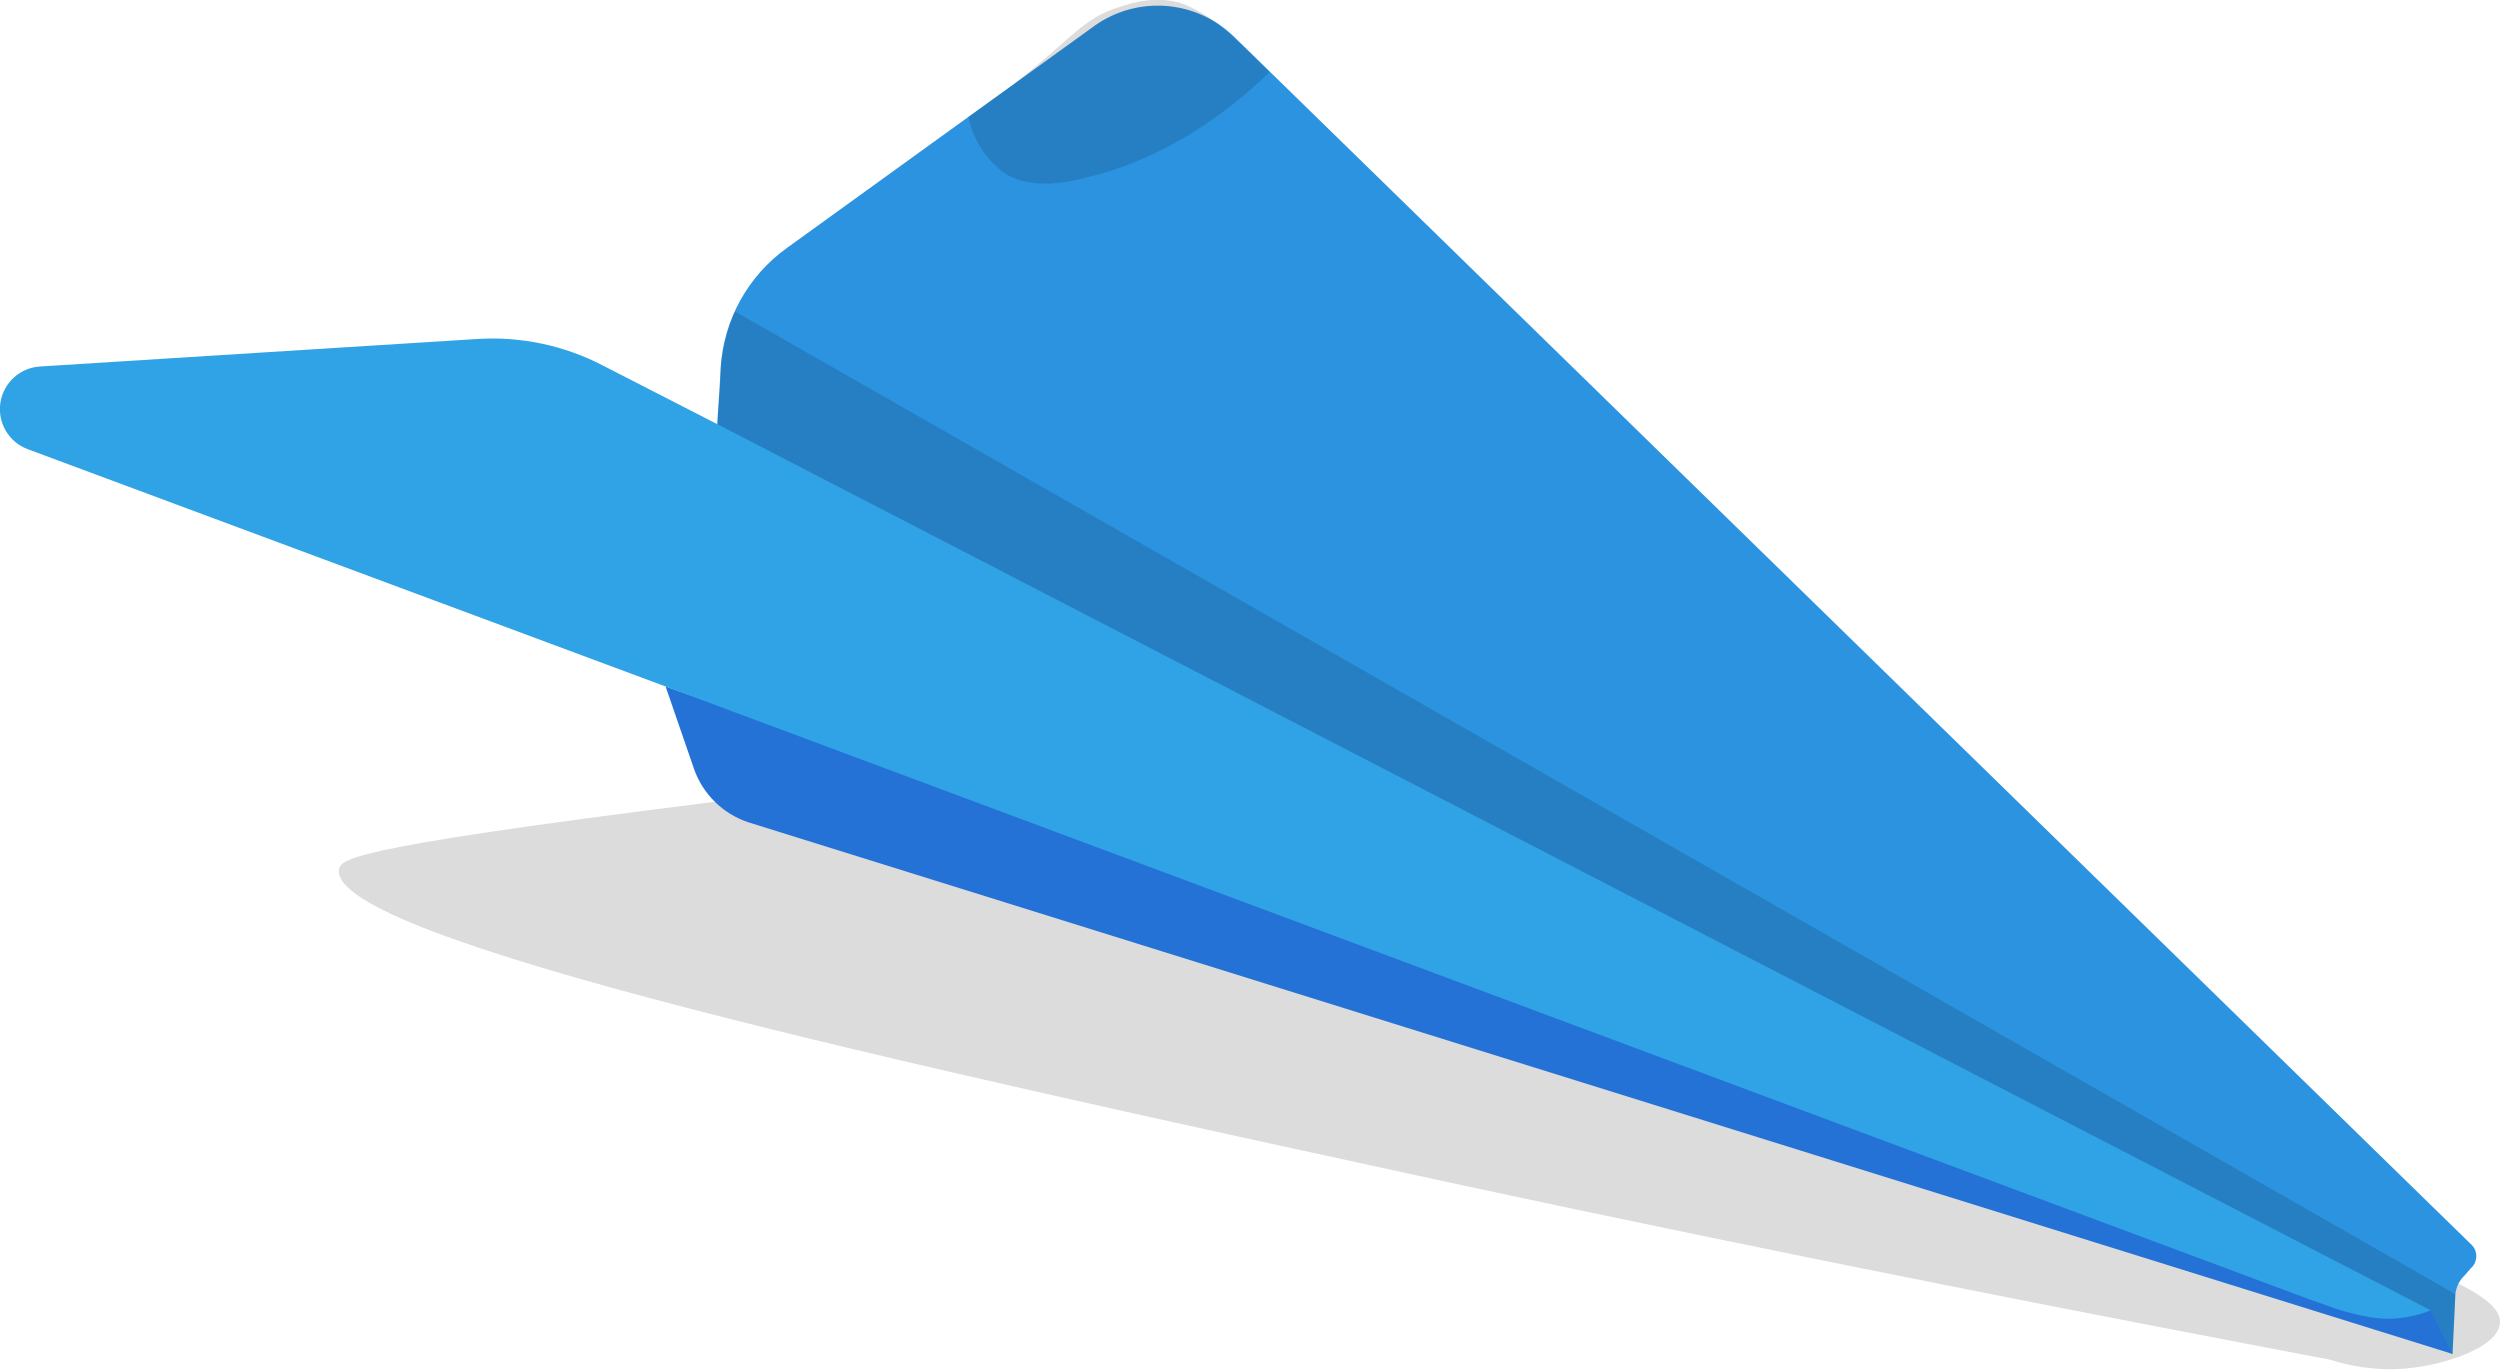
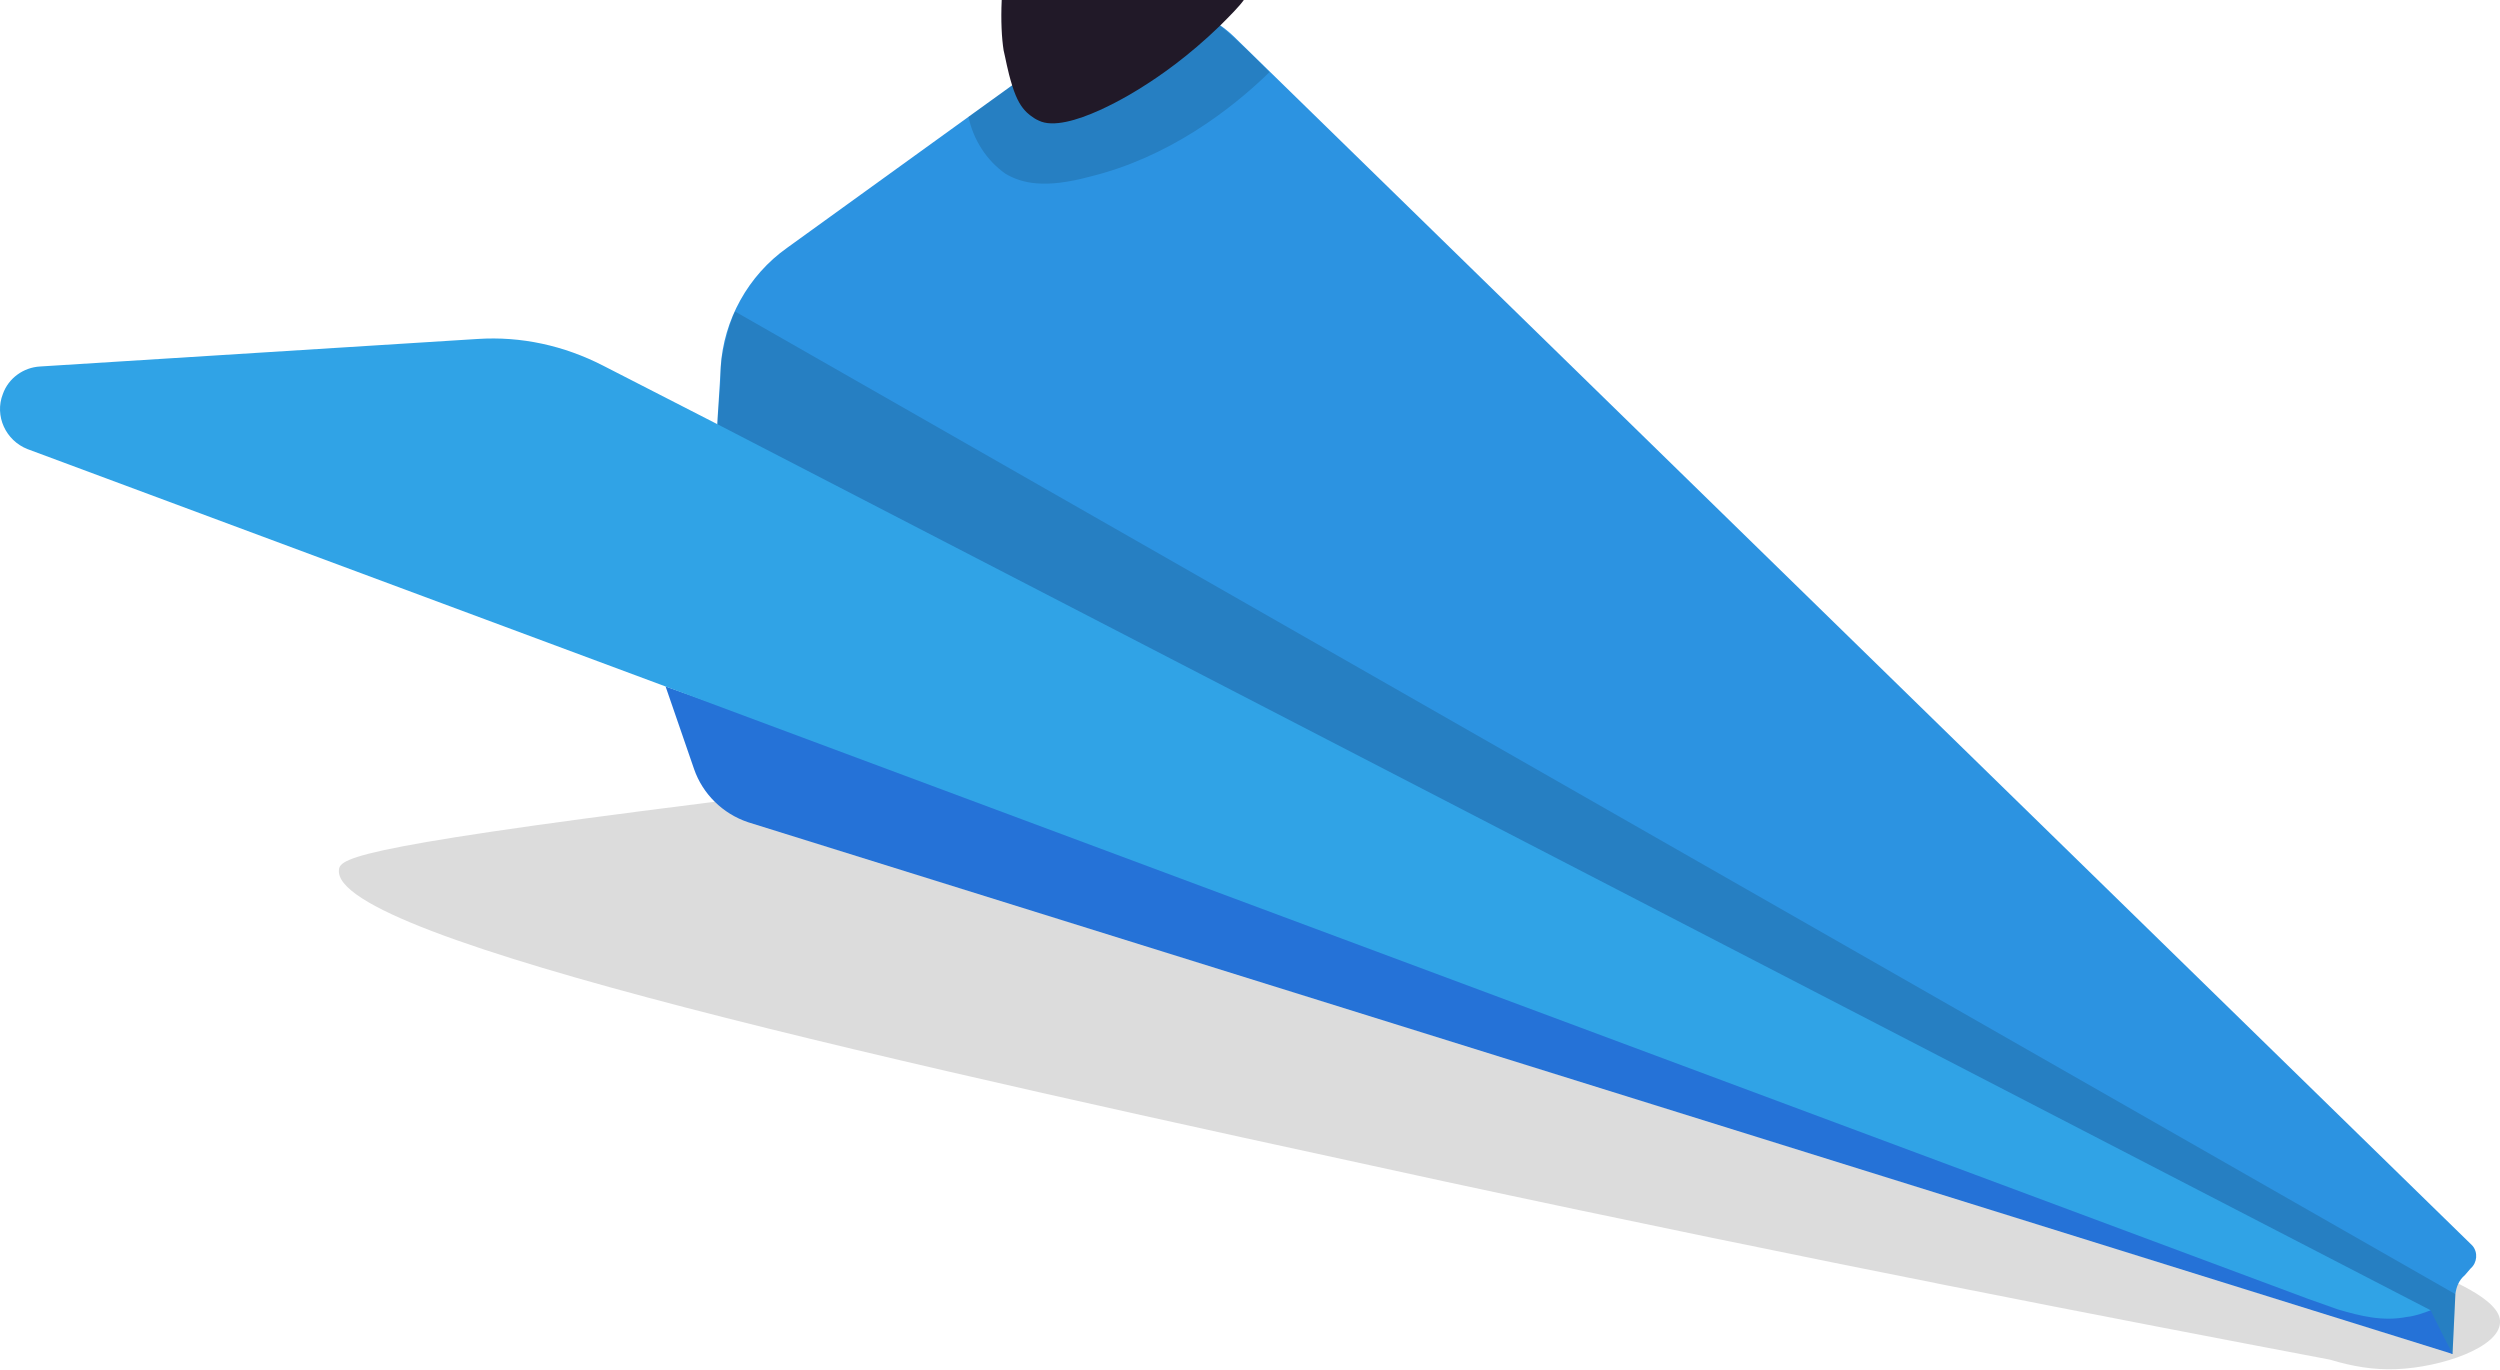
- <svg xmlns="http://www.w3.org/2000/svg" viewBox="0 0 263.3 144.2">
-   <defs>
-     <style>
-       .a {
-         opacity: 0.14;
-       }
- 
-       .b {
-         fill: #2c93e1;
-       }
- 
-       .c {
-         fill: #2572d7;
-       }
- 
-       .d {
-         fill: #30a3e6;
-       }
-     </style>
-   </defs>
+ <svg xmlns="http://www.w3.org/2000/svg" version="1.1" id="Layer_1" x="0px" y="0px" viewBox="0 0 263.3 144.2" style="enable-background:new 0 0 263.3 144.2;" xml:space="preserve">
+   <style type="text/css">
+ 	.st0{opacity:0.14;enable-background:new    ;}
+ 	.st1{fill:#2C93E1;}
+ 	.st2{fill:#2572D7;}
+ 	.st3{fill:#30A3E6;}
+ 	.st4{fill:#211928;}
+ </style>
  <g>
-     <path class="a" d="M263.3,139.3c-.1,2.6-6.1,4.7-10.9,4.9a20.8,20.8,0,0,1-7-1C223.3,139,191,132.8,152,124.4,95.3,112.1,34.8,98.9,35.7,91.6c.1-1.3,2.3-2.6,46.4-8,25.2-3,37.7-4.3,40.5-4.6,51.1-6.3,96.5,40.4,132.7,54.6C257.4,134.5,263.5,136.8,263.3,139.3Z" />
-     <path class="b" d="M129.9,3.8a11.5,11.5,0,0,0-14.6-1.1L82.9,26.1a16.8,16.8,0,0,0-7,12.6c-.1,2.3-.3,4.6-.4,6.8l182.8,97.1.3-6.3a3.2,3.2,0,0,1,1-2l.6-.7a1.7,1.7,0,0,0,0-2.6Z" />
-     <path class="a" d="M75.4,46.6l.5-6.6a13.2,13.2,0,0,1,.2-2.7,20.3,20.3,0,0,1,1.3-4.5L258.6,136.3l-.3,6.3Z" />
-     <path class="c" d="M258.3,142.6,78.8,86.6A9.1,9.1,0,0,1,73.1,81l-3-8.7L256,138C256.7,139.5,257.5,141,258.3,142.6Z" />
-     <path class="d" d="M256,138a9.6,9.6,0,0,1-2.5.7c-2.6.5-4.9-.1-7.3-.8l-3.1-1.1L70.1,72.3,2.9,47.3a4.5,4.5,0,0,1,1.3-8.7l46.1-2.9a25.2,25.2,0,0,1,13.2,2.8l12.1,6.2Z" />
-     <path class="a" d="M102,12.3a9.6,9.6,0,0,0,3.9,6c1.7,1,4.1,1.6,8.9.3,8.2-2,14.8-7,18.9-11l-2.2-2.2c-2.1-2-2.8-2.5-3-2.7a16.6,16.6,0,0,0-3.2-2c-2.9-1.4-6.1-.4-7.3,0-4,1.2-5.1,3.4-11.4,8.3Z" />
+     <path class="st0" d="M263.3,139.3c-0.1,2.6-6.1,4.7-10.9,4.9c-2.4,0.1-4.7-0.3-7-1c-22.1-4.2-54.4-10.4-93.4-18.8   C95.3,112.1,34.8,98.9,35.7,91.6c0.1-1.3,2.3-2.6,46.4-8c25.2-3,37.7-4.3,40.5-4.6c51.1-6.3,96.5,40.4,132.7,54.6   C257.4,134.5,263.5,136.8,263.3,139.3z" />
+     <path class="st1" d="M129.9,3.8c-4-3.8-10.1-4.3-14.6-1.1L82.9,26.1c-4.1,2.9-6.7,7.6-7,12.6c-0.1,2.3-0.3,4.6-0.4,6.8l182.8,97.1   l0.3-6.3c0.1-0.8,0.4-1.5,1-2l0.6-0.7c0.7-0.6,0.8-1.7,0.2-2.4c-0.1-0.1-0.1-0.1-0.2-0.2L129.9,3.8z" />
+     <path class="st0" d="M75.4,46.6l0.5-6.6c0-0.9,0-1.8,0.2-2.7c0.3-1.5,0.7-3.1,1.3-4.5l181.2,103.5l-0.3,6.3L75.4,46.6z" />
+     <path class="st2" d="M258.3,142.6l-179.5-56c-2.7-0.9-4.8-3-5.7-5.6l-3-8.7L256,138C256.7,139.5,257.5,141,258.3,142.6z" />
+     <path class="st3" d="M256,138c-0.8,0.3-1.6,0.6-2.5,0.7c-2.6,0.5-4.9-0.1-7.3-0.8l-3.1-1.1l-173-64.5l-67.2-25   c-2.3-0.9-3.5-3.5-2.6-5.8c0.6-1.7,2.2-2.8,3.9-2.9l46.1-2.9c4.6-0.3,9.1,0.7,13.2,2.8l12.1,6.2L256,138z" />
+     <path class="st0" d="M102,12.3c0.5,2.4,1.9,4.6,3.9,6c1.7,1,4.1,1.6,8.9,0.3c8.2-2,14.8-7,18.9-11l-2.2-2.2c-2.1-2-2.8-2.5-3-2.7   c-1-0.8-2.1-1.5-3.2-2c-2.9-1.4-6.1-0.4-7.3,0c-4,1.2-5.1,3.4-11.4,8.3L102,12.3z" />
  </g>
+   <path class="st4" d="M106.6,9c0.5,1.6,1,2.3,1.5,2.8c0,0,0.6,0.6,1.3,0.9c3,1.5,10.4-3.2,11-3.6c1.6-1,4.7-3.1,8.1-6.4  c1.1-1.1,2-2,2.5-2.7c-8.5,0-17,0-25.5,0c-0.1,2.2,0,4,0.2,5.3C105.9,6.1,106.1,7.4,106.6,9z" />
</svg>
